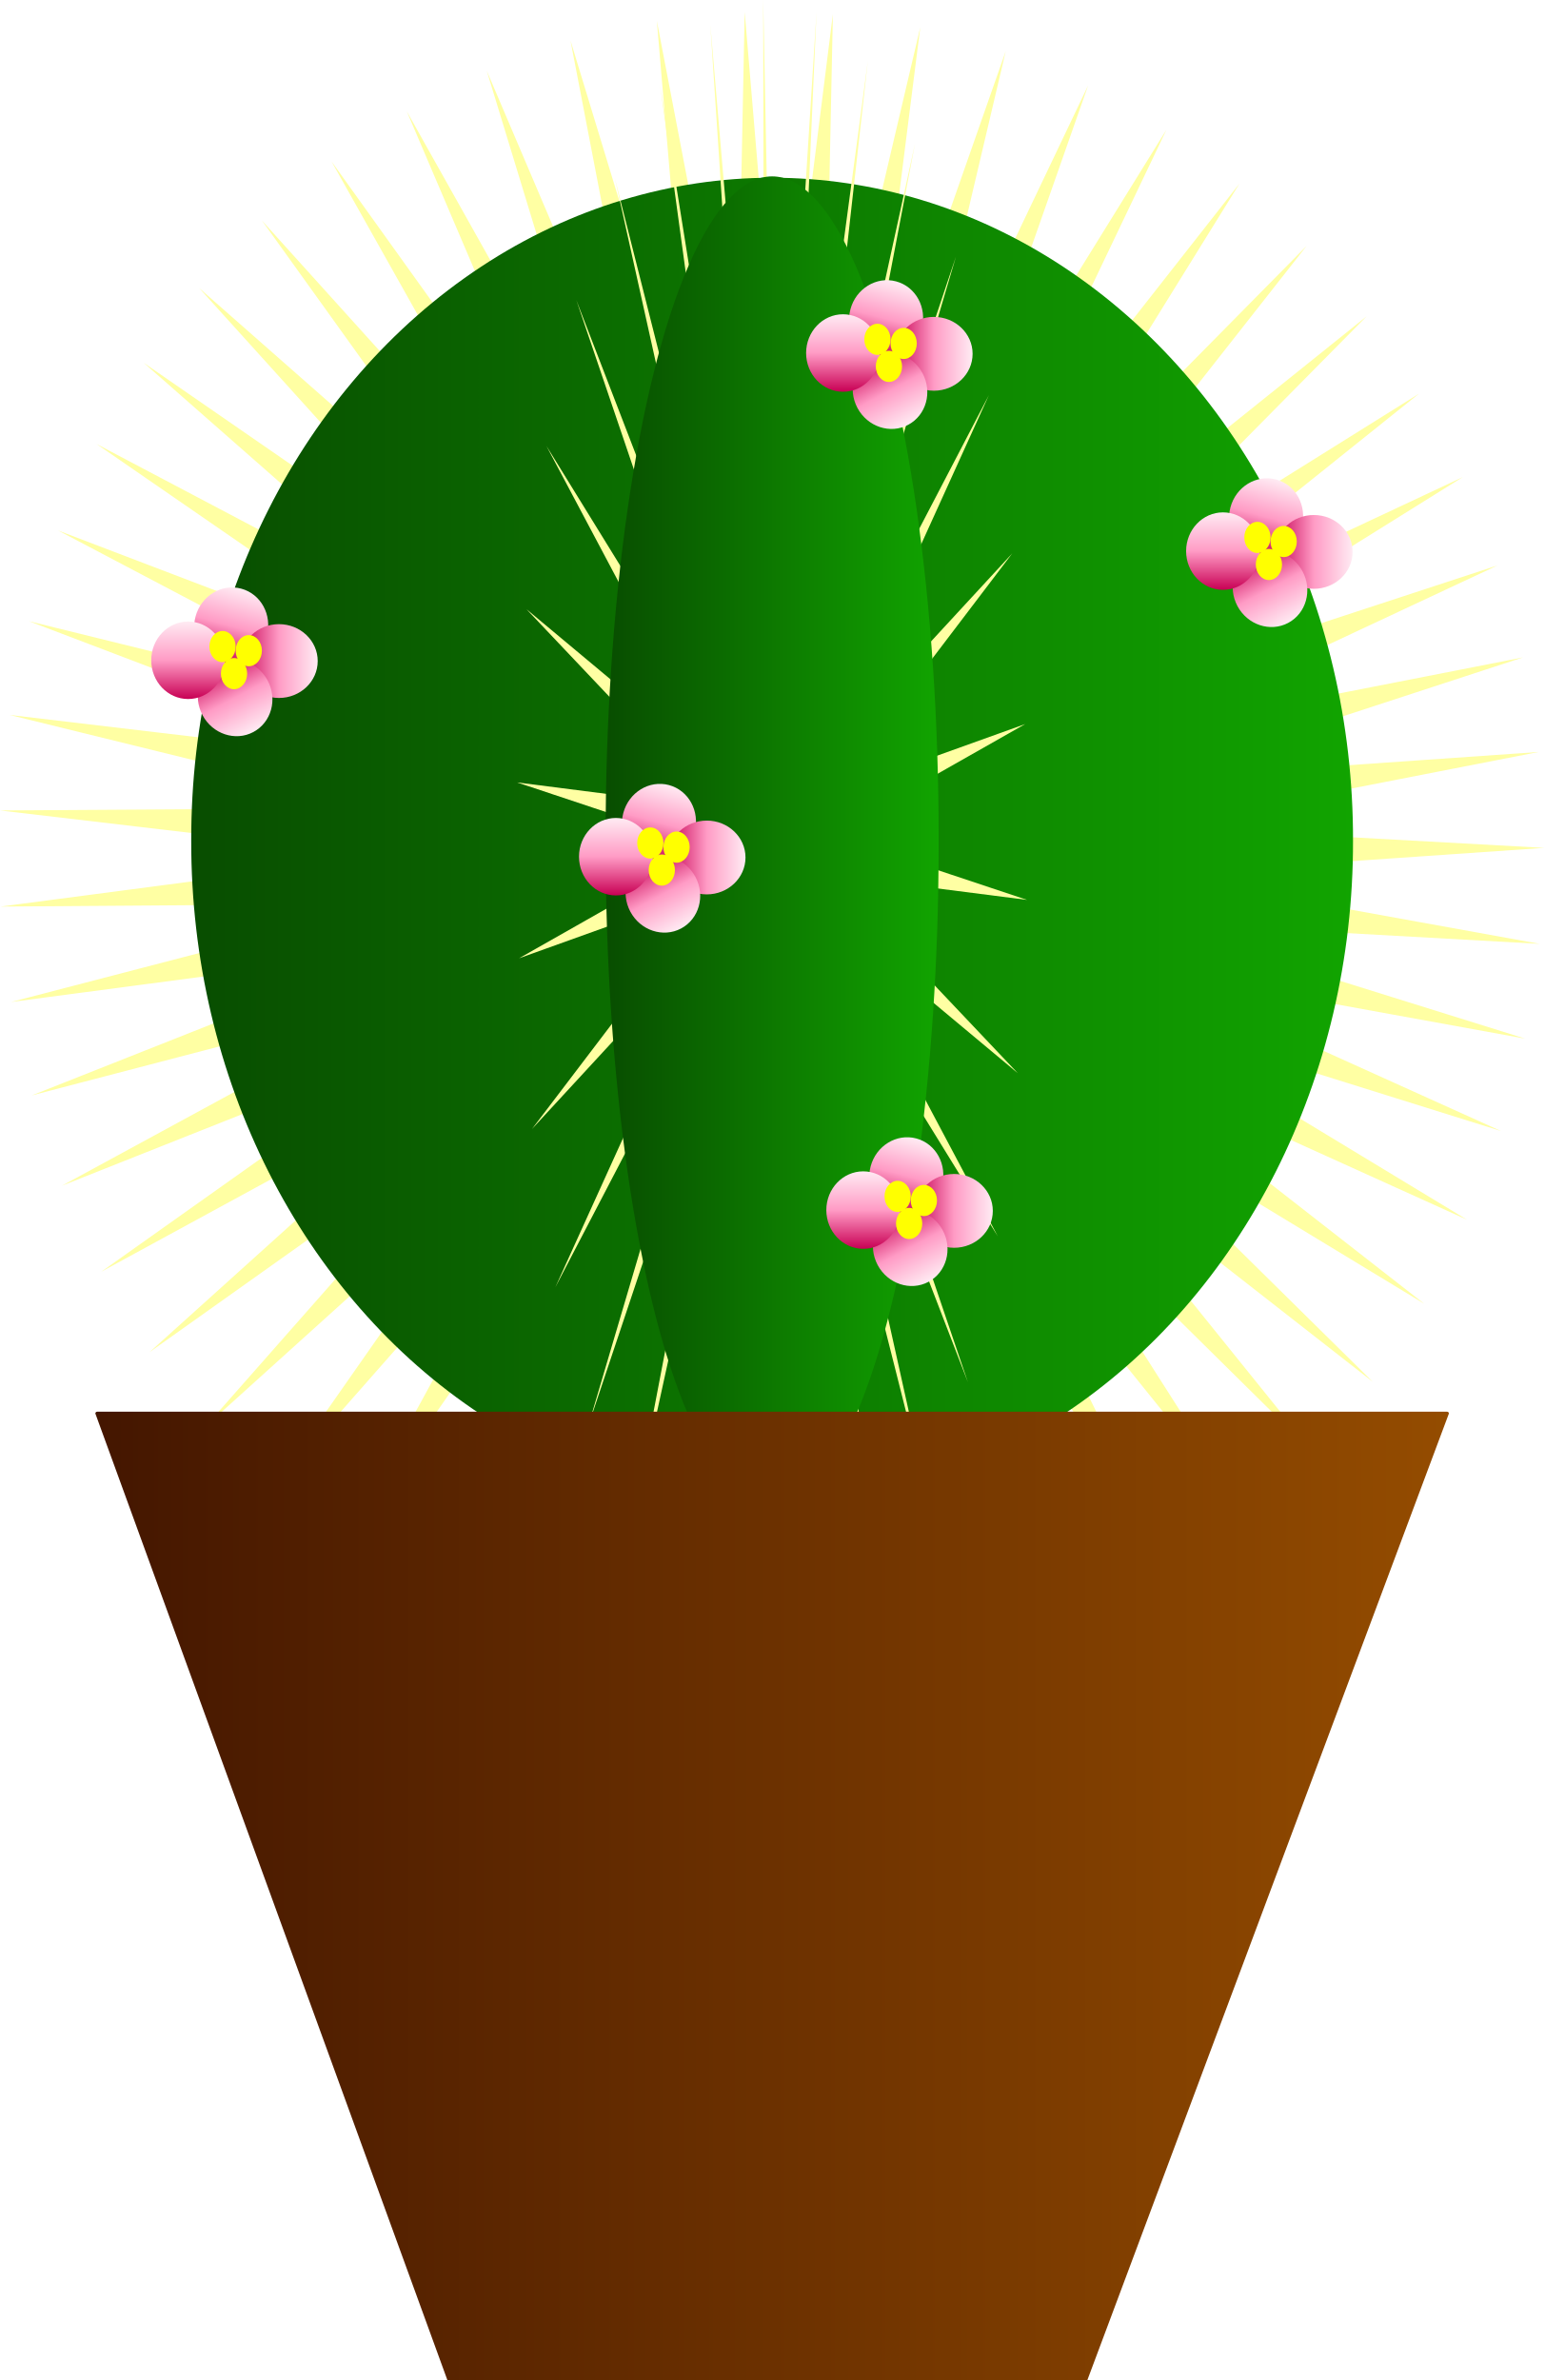
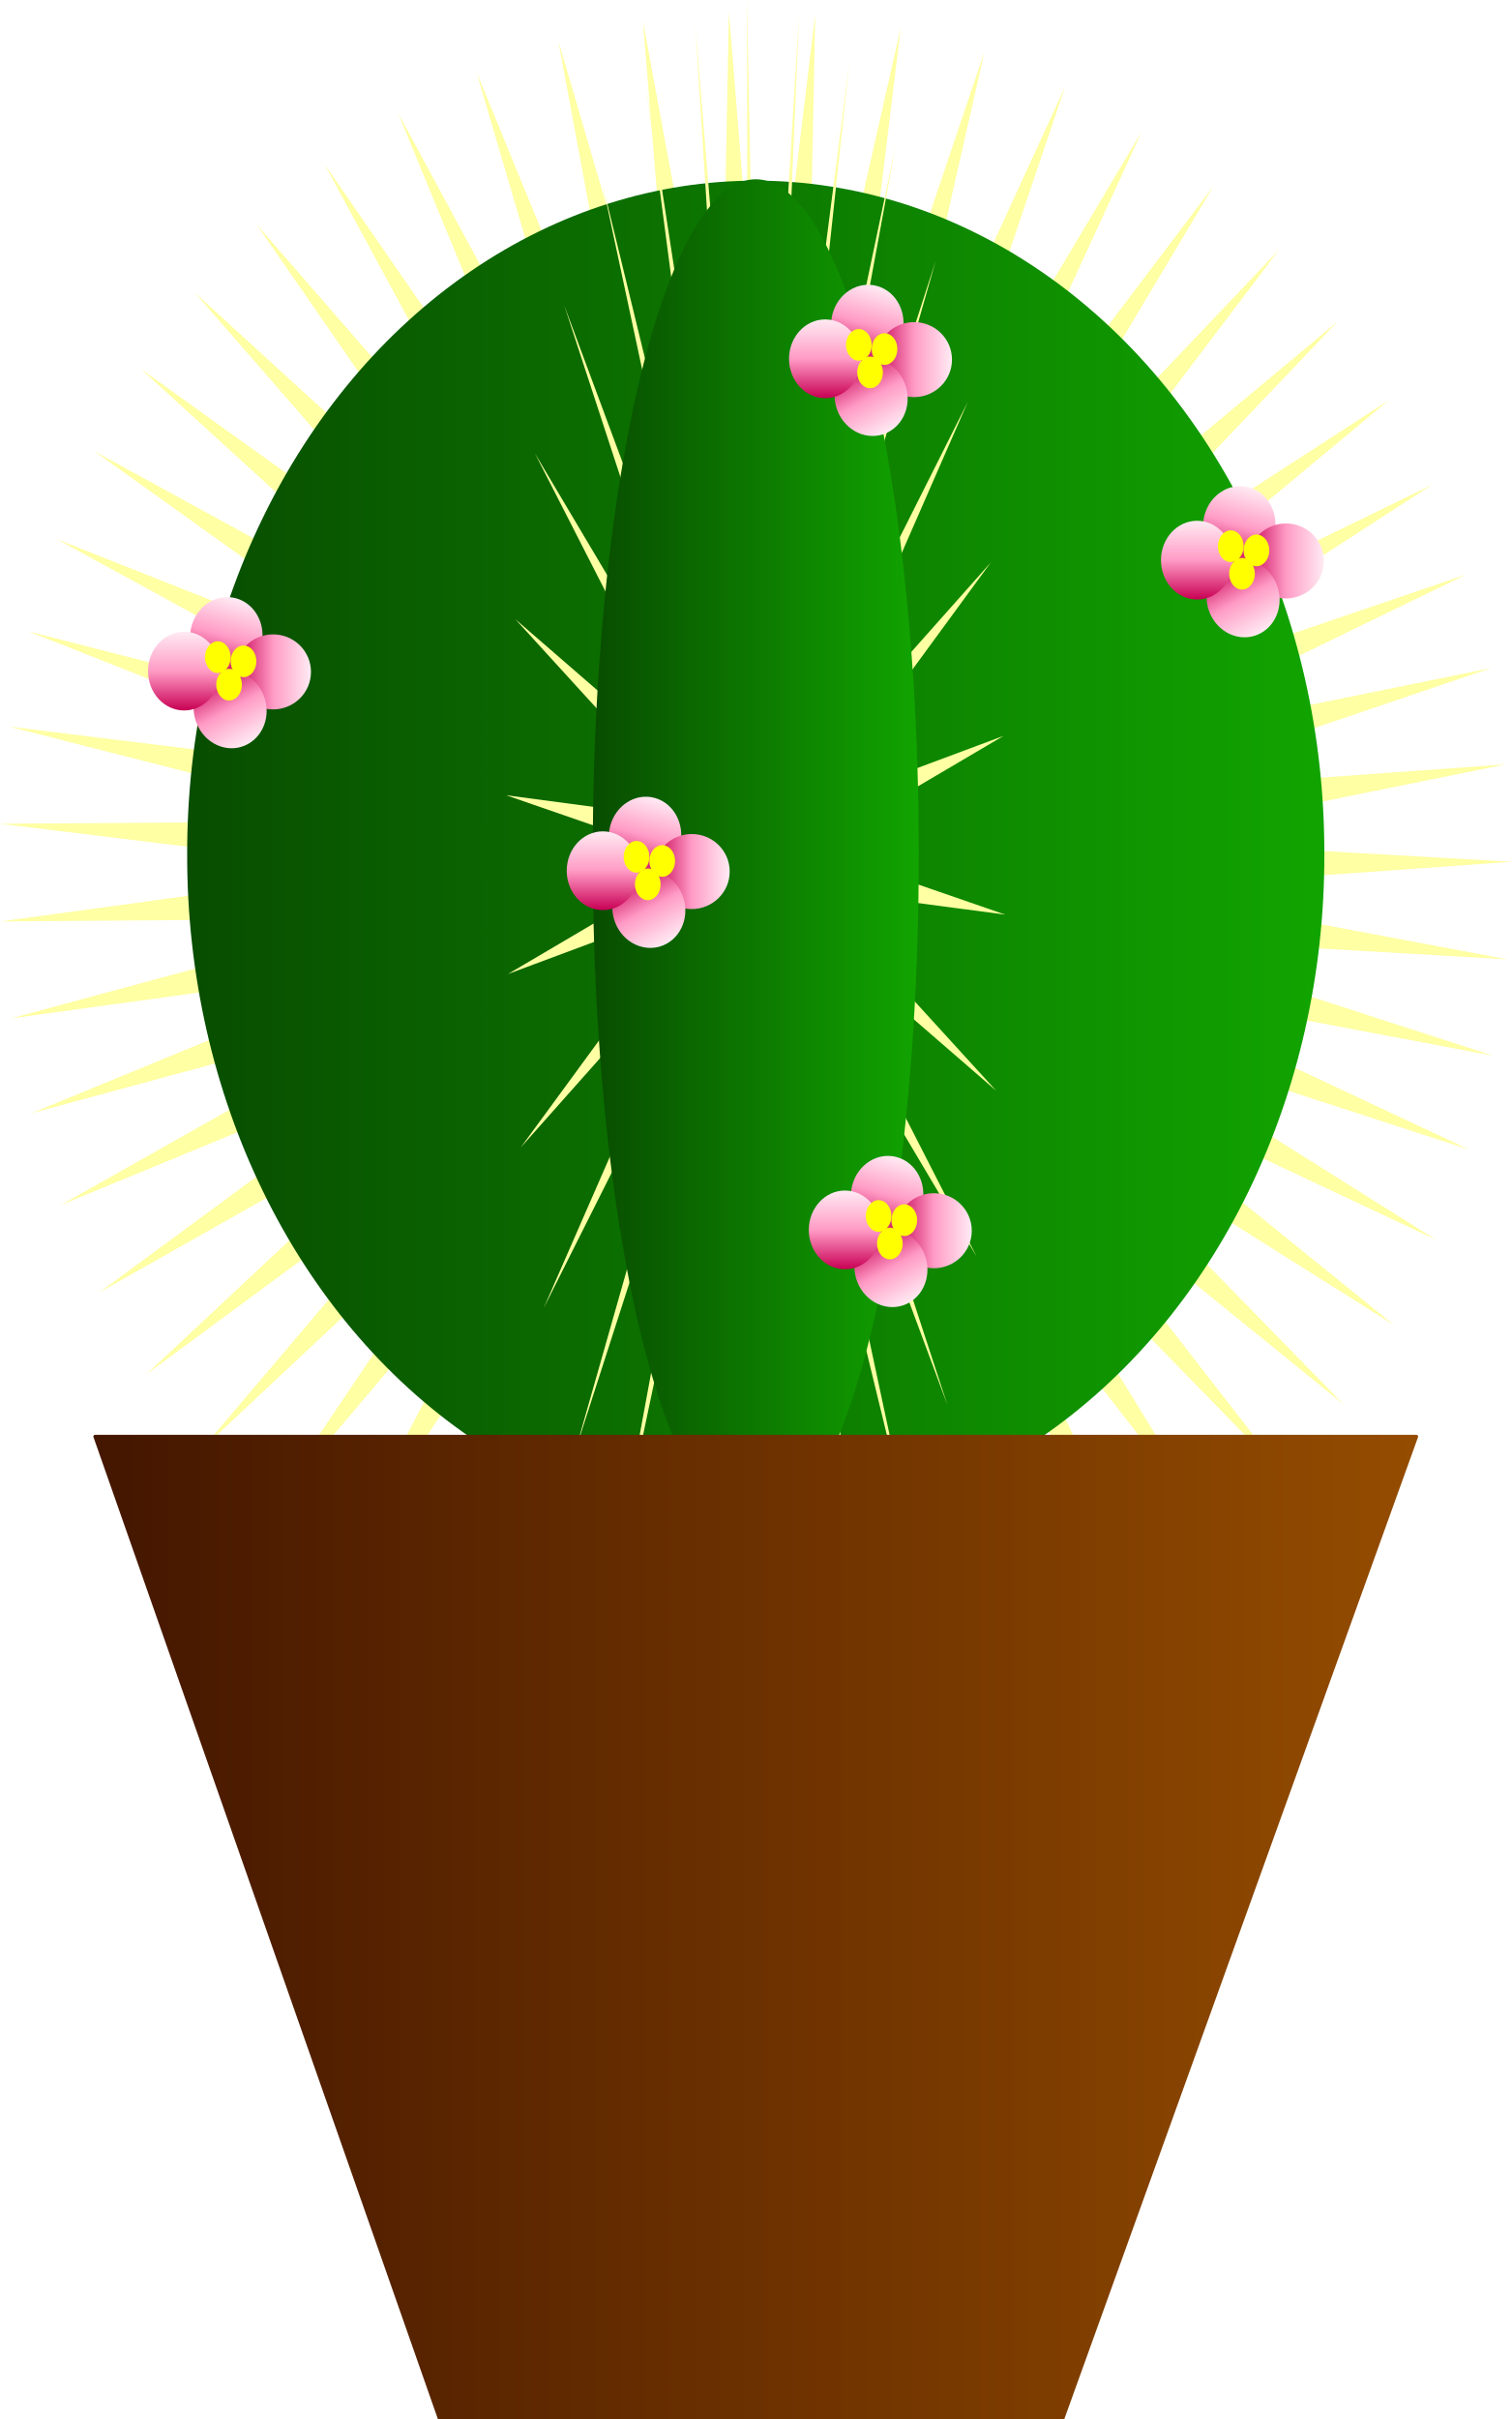
- <svg xmlns="http://www.w3.org/2000/svg" xmlns:xlink="http://www.w3.org/1999/xlink" width="391.162" height="602.822" id="svg2" version="1.0">
+ <svg xmlns="http://www.w3.org/2000/svg" xmlns:xlink="http://www.w3.org/1999/xlink" width="250" height="400" id="svg2" version="1.0">
  <defs id="defs4">
    <linearGradient id="linearGradient3229">
      <stop style="stop-color:#c80054;stop-opacity:1;" offset="0" id="stop3231" />
      <stop id="stop3243" offset="0.5" style="stop-color:#ff9bc5;stop-opacity:1;" />
      <stop style="stop-color:#ffebf3;stop-opacity:1;" offset="1" id="stop3233" />
    </linearGradient>
    <linearGradient id="linearGradient3170">
      <stop style="stop-color:#084d00;stop-opacity:1;" offset="0" id="stop3172" />
      <stop style="stop-color:#11a400;stop-opacity:1;" offset="1" id="stop3174" />
    </linearGradient>
    <linearGradient id="linearGradient3160">
      <stop style="stop-color:#441600;stop-opacity:1;" offset="0" id="stop3162" />
      <stop style="stop-color:#944c00;stop-opacity:1;" offset="1" id="stop3164" />
    </linearGradient>
-     <linearGradient xlink:href="#linearGradient3160" id="linearGradient3166" x1="200.619" y1="666.419" x2="543.476" y2="666.419" gradientUnits="userSpaceOnUse" />
+     <linearGradient xlink:href="#linearGradient3160" id="linearGradient3166" x1="200.619" y1="666.419" x2="543.476" y2="666.419" gradientUnits="userSpaceOnUse" gradientTransform="matrix(0.6391209,0,0,0.6635456,63.68293,265.4785)" />
    <linearGradient xlink:href="#linearGradient3170" id="linearGradient3176" x1="160" y1="363.791" x2="502.857" y2="363.791" gradientUnits="userSpaceOnUse" />
    <linearGradient xlink:href="#linearGradient3170" id="linearGradient3186" x1="306.038" y1="230.639" x2="407.247" y2="230.639" gradientUnits="userSpaceOnUse" />
    <linearGradient xlink:href="#linearGradient3229" id="linearGradient3278" gradientUnits="userSpaceOnUse" x1="156.08" y1="209.352" x2="175.706" y2="209.352" />
    <linearGradient xlink:href="#linearGradient3229" id="linearGradient3280" gradientUnits="userSpaceOnUse" x1="156.08" y1="209.352" x2="175.706" y2="209.352" />
    <linearGradient xlink:href="#linearGradient3229" id="linearGradient3282" gradientUnits="userSpaceOnUse" x1="156.08" y1="209.352" x2="175.706" y2="209.352" />
    <linearGradient xlink:href="#linearGradient3229" id="linearGradient3284" gradientUnits="userSpaceOnUse" x1="156.08" y1="209.352" x2="175.706" y2="209.352" />
    <linearGradient xlink:href="#linearGradient3229" id="linearGradient3286" gradientUnits="userSpaceOnUse" x1="156.08" y1="209.352" x2="175.706" y2="209.352" />
    <linearGradient xlink:href="#linearGradient3229" id="linearGradient3288" gradientUnits="userSpaceOnUse" x1="156.08" y1="209.352" x2="175.706" y2="209.352" />
    <linearGradient xlink:href="#linearGradient3229" id="linearGradient3290" gradientUnits="userSpaceOnUse" x1="156.08" y1="209.352" x2="175.706" y2="209.352" />
    <linearGradient xlink:href="#linearGradient3229" id="linearGradient3292" gradientUnits="userSpaceOnUse" x1="156.08" y1="209.352" x2="175.706" y2="209.352" />
    <linearGradient xlink:href="#linearGradient3229" id="linearGradient3310" gradientUnits="userSpaceOnUse" x1="156.08" y1="209.352" x2="175.706" y2="209.352" />
    <linearGradient xlink:href="#linearGradient3229" id="linearGradient3312" gradientUnits="userSpaceOnUse" x1="156.08" y1="209.352" x2="175.706" y2="209.352" />
    <linearGradient xlink:href="#linearGradient3229" id="linearGradient3314" gradientUnits="userSpaceOnUse" x1="156.08" y1="209.352" x2="175.706" y2="209.352" />
    <linearGradient xlink:href="#linearGradient3229" id="linearGradient3316" gradientUnits="userSpaceOnUse" x1="156.08" y1="209.352" x2="175.706" y2="209.352" />
    <linearGradient xlink:href="#linearGradient3229" id="linearGradient3334" gradientUnits="userSpaceOnUse" x1="156.08" y1="209.352" x2="175.706" y2="209.352" />
    <linearGradient xlink:href="#linearGradient3229" id="linearGradient3336" gradientUnits="userSpaceOnUse" x1="156.08" y1="209.352" x2="175.706" y2="209.352" />
    <linearGradient xlink:href="#linearGradient3229" id="linearGradient3338" gradientUnits="userSpaceOnUse" x1="156.08" y1="209.352" x2="175.706" y2="209.352" />
    <linearGradient xlink:href="#linearGradient3229" id="linearGradient3340" gradientUnits="userSpaceOnUse" x1="156.08" y1="209.352" x2="175.706" y2="209.352" />
    <linearGradient xlink:href="#linearGradient3229" id="linearGradient3358" gradientUnits="userSpaceOnUse" x1="156.08" y1="209.352" x2="175.706" y2="209.352" />
    <linearGradient xlink:href="#linearGradient3229" id="linearGradient3360" gradientUnits="userSpaceOnUse" x1="156.08" y1="209.352" x2="175.706" y2="209.352" />
    <linearGradient xlink:href="#linearGradient3229" id="linearGradient3362" gradientUnits="userSpaceOnUse" x1="156.08" y1="209.352" x2="175.706" y2="209.352" />
    <linearGradient xlink:href="#linearGradient3229" id="linearGradient3364" gradientUnits="userSpaceOnUse" x1="156.08" y1="209.352" x2="175.706" y2="209.352" />
  </defs>
-   <g id="layer1" transform="translate(-176.4661,-186.225)">
-     <g id="g3214">
+   <g id="layer1" transform="translate(-176.4661,-389.0472)">
+     <g id="g3214" transform="matrix(0.6391209,0,0,0.6635456,63.68293,265.4785)">
      <path transform="matrix(1,0,0,1.089307,163.48,140.5938)" d="M 328.93,394.502 L 264.107,320.59 L 310.565,407.231 L 254.59,326.411 L 290.868,417.784 L 244.47,331.11 L 270.096,426.022 L 233.881,334.625 L 248.521,431.84 L 222.961,336.91 L 226.424,435.16 L 211.851,337.935 L 204.092,435.939 L 200.697,337.687 L 181.816,434.168 L 189.643,336.169 L 159.888,429.869 L 178.835,333.401 L 138.593,423.098 L 168.413,329.419 L 118.208,413.944 L 158.513,324.275 L 99,402.526 L 149.263,318.036 L 81.219,388.993 L 140.785,310.783 L 65.096,373.521 L 133.189,302.611 L 50.842,356.312 L 126.574,293.626 L 38.642,337.591 L 121.027,283.946 L 28.656,317.6 L 116.619,273.697 L 21.014,296.602 L 113.408,263.012 L 15.815,274.87 L 111.436,252.031 L 13.127,252.686 L 110.729,240.896 L 12.986,230.341 L 111.295,229.753 L 15.393,208.126 L 113.128,218.748 L 20.316,186.329 L 116.203,208.023 L 27.692,165.236 L 120.481,197.719 L 37.425,145.121 L 125.906,187.969 L 49.386,126.247 L 132.407,178.902 L 63.422,108.859 L 139.899,170.635 L 79.348,93.184 L 148.284,163.275 L 96.957,79.427 L 157.454,156.919 L 116.019,67.767 L 167.289,151.651 L 136.286,58.356 L 177.66,147.537 L 157.494,51.317 L 188.432,144.633 L 179.366,46.741 L 199.465,142.975 L 201.617,44.688 L 210.616,142.586 L 223.957,45.185 L 221.737,143.47 L 246.095,48.225 L 232.686,145.617 L 267.742,53.769 L 243.319,148.997 L 288.616,61.744 L 253.497,153.568 L 308.445,72.047 L 263.087,159.269 L 326.97,84.543 L 271.965,166.026 L 343.95,99.069 L 280.015,173.751 L 359.163,115.436 L 287.132,182.343 L 372.412,133.43 L 293.224,191.69 L 383.523,152.818 L 298.209,201.671 L 392.351,173.346 L 302.025,212.156 L 398.782,194.746 L 304.621,223.007 L 402.732,216.74 L 305.963,234.083 L 404.148,239.04 L 306.033,245.239 L 403.014,261.357 L 304.832,256.332 L 399.343,283.399 L 302.373,267.214 L 393.183,304.879 L 298.691,277.746 L 384.615,325.517 L 293.831,287.789 L 373.75,345.043 L 287.859,297.213 L 360.73,363.204 L 280.851,305.895 L 345.725,379.762 L 272.899,313.721 L 328.93,394.502 z" id="path3168" style="fill:#ffffa3;fill-opacity:1;stroke:none;stroke-width:1.25;stroke-linecap:round;stroke-linejoin:miter;stroke-miterlimit:4;stroke-dasharray:none;stroke-dashoffset:0;stroke-opacity:1" />
      <path transform="matrix(0.8583333,0,0,0.8142361,87.57109,102.9364)" d="M 502.857,363.791 A 171.429,205.714 0 1 1 160,363.791 A 171.429,205.714 0 1 1 502.857,363.791 z" id="path2385" style="fill:url(#linearGradient3176);fill-opacity:1;stroke:none;stroke-width:1.25;stroke-linecap:round;stroke-linejoin:miter;stroke-miterlimit:4;stroke-dasharray:none;stroke-dashoffset:0;stroke-opacity:1" />
      <path transform="matrix(0.3307966,0,0,1.089307,303.095,137.5463)" d="M 328.93,394.502 L 232.195,278.291 L 294.232,416.182 L 223.772,282.398 L 255.785,430.175 L 214.68,284.665 L 215.269,435.868 L 205.315,284.992 L 174.454,433.013 L 196.087,283.364 L 135.125,421.735 L 187.399,279.854 L 99,402.526 L 179.631,274.614 L 67.658,376.226 L 173.121,267.873 L 42.47,343.984 L 168.156,259.926 L 24.535,307.21 L 164.951,251.121 L 14.638,267.511 L 163.647,241.841 L 13.211,226.622 L 164.301,232.494 L 20.316,186.329 L 166.884,223.486 L 35.644,148.394 L 171.284,215.212 L 58.524,114.475 L 177.307,208.034 L 87.956,86.054 L 184.691,202.265 L 122.654,64.374 L 193.114,198.158 L 161.101,50.381 L 202.206,195.891 L 201.617,44.688 L 211.571,195.564 L 242.432,47.543 L 220.799,197.192 L 281.761,58.821 L 229.487,200.702 L 317.886,78.03 L 237.255,205.942 L 349.227,104.33 L 243.765,212.683 L 374.416,136.572 L 248.73,220.63 L 392.351,173.346 L 251.935,229.435 L 402.248,213.045 L 253.239,238.715 L 403.675,253.934 L 252.585,248.062 L 396.57,294.227 L 250.002,257.07 L 381.242,332.162 L 245.602,265.344 L 358.362,366.081 L 239.579,272.522 L 328.93,394.502 z" id="path3188" style="fill:#ffffa3;fill-opacity:1;stroke:none;stroke-width:1.25;stroke-linecap:round;stroke-linejoin:miter;stroke-miterlimit:4;stroke-dasharray:none;stroke-dashoffset:0;stroke-opacity:1" />
      <path transform="matrix(0.8334481,0,0,0.9859493,74.80441,171.7495)" d="M 407.247,230.639 A 50.605,169.887 0 1 1 306.038,230.639 A 50.605,169.887 0 1 1 407.247,230.639 z" id="path3178" style="fill:url(#linearGradient3186);fill-opacity:1;stroke:none;stroke-width:1.25;stroke-linecap:round;stroke-linejoin:miter;stroke-miterlimit:4;stroke-dasharray:none;stroke-dashoffset:0;stroke-opacity:1" />
    </g>
-     <path style="fill:url(#linearGradient3166);fill-opacity:1;stroke:none;stroke-width:1.25;stroke-linecap:round;stroke-linejoin:miter;stroke-miterlimit:4;stroke-dashoffset:0;stroke-opacity:1" d="M 201.077,543.791 L 543.018,543.791 C 543.272,543.791 543.476,543.995 543.476,544.249 L 451.905,789.047 L 289.779,789.047 L 200.619,544.249 C 200.619,543.995 200.823,543.791 201.077,543.791 z" id="rect2383" />
+     <path style="fill:url(#linearGradient3166);fill-opacity:1;stroke:none;stroke-width:1.25;stroke-linecap:round;stroke-linejoin:miter;stroke-miterlimit:4;stroke-dashoffset:0;stroke-opacity:1" d="M 192.195,626.308 L 410.737,626.308 C 410.899,626.308 411.03,626.444 411.03,626.612 L 352.505,789.047 L 248.887,789.047 L 191.903,626.612 C 191.903,626.444 192.033,626.308 192.195,626.308 z" id="rect2383" />
  </g>
-   <g id="layer2">
-     <g id="g3253" transform="translate(1.023985,-1.023985)">
+   <g id="layer2" transform="translate(3.005439e-6,-202.8223)">
+     <g id="g3253" transform="matrix(0.6391209,0,0,0.6635456,0.654452,202.1428)">
      <path transform="matrix(0.258819,-0.9659258,0.9659258,0.258819,-79.26204,315.4082)" d="M 175.706,209.352 A 9.813,9.346 0 1 1 156.08,209.352 A 9.813,9.346 0 1 1 175.706,209.352 z" id="path3210" style="fill:url(#linearGradient3286);fill-opacity:1;stroke:none;stroke-width:1.25;stroke-linecap:round;stroke-linejoin:miter;stroke-miterlimit:4;stroke-dasharray:none;stroke-dashoffset:0;stroke-opacity:1" />
      <path transform="translate(12.10336,8.86326)" d="M 175.706,209.352 A 9.813,9.346 0 1 1 156.08,209.352 A 9.813,9.346 0 1 1 175.706,209.352 z" id="path3212" style="fill:url(#linearGradient3288);fill-opacity:1;stroke:none;stroke-width:1.25;stroke-linecap:round;stroke-linejoin:miter;stroke-miterlimit:4;stroke-dasharray:none;stroke-dashoffset:0;stroke-opacity:1" />
      <path transform="matrix(0.4699347,0.8827012,-0.8827012,0.4699347,273.7246,-17.2837)" d="M 175.706,209.352 A 9.813,9.346 0 1 1 156.08,209.352 A 9.813,9.346 0 1 1 175.706,209.352 z" id="path3220" style="fill:url(#linearGradient3290);fill-opacity:1;stroke:none;stroke-width:1.25;stroke-linecap:round;stroke-linejoin:miter;stroke-miterlimit:4;stroke-dasharray:none;stroke-dashoffset:0;stroke-opacity:1" />
      <path transform="matrix(0,-1,1,0,-54.36738,383.9086)" d="M 175.706,209.352 A 9.813,9.346 0 1 1 156.08,209.352 A 9.813,9.346 0 1 1 175.706,209.352 z" id="path3222" style="fill:url(#linearGradient3292);fill-opacity:1;stroke:none;stroke-width:1.25;stroke-linecap:round;stroke-linejoin:miter;stroke-miterlimit:4;stroke-dasharray:none;stroke-dashoffset:0;stroke-opacity:1" />
      <path d="M 167.028,214.546 A 3.324,3.947 0 1 1 160.38,214.546 A 3.324,3.947 0 1 1 167.028,214.546 z" id="path3245" style="fill:#ffff00;fill-opacity:1;stroke:none;stroke-width:1.25;stroke-linecap:round;stroke-linejoin:miter;stroke-miterlimit:4;stroke-dasharray:none;stroke-dashoffset:0;stroke-opacity:1" />
      <path transform="translate(6.647863,1.038725)" d="M 167.028,214.546 A 3.324,3.947 0 1 1 160.38,214.546 A 3.324,3.947 0 1 1 167.028,214.546 z" id="path3249" style="fill:#ffff00;fill-opacity:1;stroke:none;stroke-width:1.25;stroke-linecap:round;stroke-linejoin:miter;stroke-miterlimit:4;stroke-dasharray:none;stroke-dashoffset:0;stroke-opacity:1" />
      <path transform="translate(2.908442,6.855603)" d="M 167.028,214.546 A 3.324,3.947 0 1 1 160.38,214.546 A 3.324,3.947 0 1 1 167.028,214.546 z" id="path3251" style="fill:#ffff00;fill-opacity:1;stroke:none;stroke-width:1.25;stroke-linecap:round;stroke-linejoin:miter;stroke-miterlimit:4;stroke-dasharray:none;stroke-dashoffset:0;stroke-opacity:1" />
    </g>
-     <g id="g3262" transform="translate(154.8071,-78.42534)">
+     <g id="g3262" transform="matrix(0.6391209,0,0,0.6635456,98.94043,150.7835)">
      <path transform="matrix(0.258819,-0.9659258,0.9659258,0.258819,-79.26204,315.4082)" d="M 175.706,209.352 A 9.813,9.346 0 1 1 156.08,209.352 A 9.813,9.346 0 1 1 175.706,209.352 z" id="path3264" style="fill:url(#linearGradient3278);fill-opacity:1;stroke:none;stroke-width:1.25;stroke-linecap:round;stroke-linejoin:miter;stroke-miterlimit:4;stroke-dasharray:none;stroke-dashoffset:0;stroke-opacity:1" />
      <path transform="translate(12.10336,8.86326)" d="M 175.706,209.352 A 9.813,9.346 0 1 1 156.08,209.352 A 9.813,9.346 0 1 1 175.706,209.352 z" id="path3266" style="fill:url(#linearGradient3280);fill-opacity:1;stroke:none;stroke-width:1.25;stroke-linecap:round;stroke-linejoin:miter;stroke-miterlimit:4;stroke-dasharray:none;stroke-dashoffset:0;stroke-opacity:1" />
      <path transform="matrix(0.4699347,0.8827012,-0.8827012,0.4699347,273.7246,-17.2837)" d="M 175.706,209.352 A 9.813,9.346 0 1 1 156.08,209.352 A 9.813,9.346 0 1 1 175.706,209.352 z" id="path3268" style="fill:url(#linearGradient3282);fill-opacity:1;stroke:none;stroke-width:1.25;stroke-linecap:round;stroke-linejoin:miter;stroke-miterlimit:4;stroke-dasharray:none;stroke-dashoffset:0;stroke-opacity:1" />
      <path transform="matrix(0,-1,1,0,-54.36738,383.9086)" d="M 175.706,209.352 A 9.813,9.346 0 1 1 156.08,209.352 A 9.813,9.346 0 1 1 175.706,209.352 z" id="path3270" style="fill:url(#linearGradient3284);fill-opacity:1;stroke:none;stroke-width:1.25;stroke-linecap:round;stroke-linejoin:miter;stroke-miterlimit:4;stroke-dasharray:none;stroke-dashoffset:0;stroke-opacity:1" />
      <path d="M 167.028,214.546 A 3.324,3.947 0 1 1 160.38,214.546 A 3.324,3.947 0 1 1 167.028,214.546 z" id="path3272" style="fill:#ffff00;fill-opacity:1;stroke:none;stroke-width:1.25;stroke-linecap:round;stroke-linejoin:miter;stroke-miterlimit:4;stroke-dasharray:none;stroke-dashoffset:0;stroke-opacity:1" />
      <path transform="translate(6.647863,1.038725)" d="M 167.028,214.546 A 3.324,3.947 0 1 1 160.38,214.546 A 3.324,3.947 0 1 1 167.028,214.546 z" id="path3274" style="fill:#ffff00;fill-opacity:1;stroke:none;stroke-width:1.25;stroke-linecap:round;stroke-linejoin:miter;stroke-miterlimit:4;stroke-dasharray:none;stroke-dashoffset:0;stroke-opacity:1" />
      <path transform="translate(2.908442,6.855603)" d="M 167.028,214.546 A 3.324,3.947 0 1 1 160.38,214.546 A 3.324,3.947 0 1 1 167.028,214.546 z" id="path3276" style="fill:#ffff00;fill-opacity:1;stroke:none;stroke-width:1.25;stroke-linecap:round;stroke-linejoin:miter;stroke-miterlimit:4;stroke-dasharray:none;stroke-dashoffset:0;stroke-opacity:1" />
    </g>
-     <g id="g3294" transform="translate(-107.3331,-50.77775)">
+     <g id="g3294" transform="matrix(0.6391209,0,0,0.6635456,-68.59883,169.1289)">
      <path transform="matrix(0.258819,-0.9659258,0.9659258,0.258819,-79.26204,315.4082)" d="M 175.706,209.352 A 9.813,9.346 0 1 1 156.08,209.352 A 9.813,9.346 0 1 1 175.706,209.352 z" id="path3296" style="fill:url(#linearGradient3310);fill-opacity:1;stroke:none;stroke-width:1.25;stroke-linecap:round;stroke-linejoin:miter;stroke-miterlimit:4;stroke-dasharray:none;stroke-dashoffset:0;stroke-opacity:1" />
      <path transform="translate(12.10336,8.86326)" d="M 175.706,209.352 A 9.813,9.346 0 1 1 156.08,209.352 A 9.813,9.346 0 1 1 175.706,209.352 z" id="path3298" style="fill:url(#linearGradient3312);fill-opacity:1;stroke:none;stroke-width:1.25;stroke-linecap:round;stroke-linejoin:miter;stroke-miterlimit:4;stroke-dasharray:none;stroke-dashoffset:0;stroke-opacity:1" />
      <path transform="matrix(0.4699347,0.8827012,-0.8827012,0.4699347,273.7246,-17.2837)" d="M 175.706,209.352 A 9.813,9.346 0 1 1 156.08,209.352 A 9.813,9.346 0 1 1 175.706,209.352 z" id="path3300" style="fill:url(#linearGradient3314);fill-opacity:1;stroke:none;stroke-width:1.25;stroke-linecap:round;stroke-linejoin:miter;stroke-miterlimit:4;stroke-dasharray:none;stroke-dashoffset:0;stroke-opacity:1" />
      <path transform="matrix(0,-1,1,0,-54.36738,383.9086)" d="M 175.706,209.352 A 9.813,9.346 0 1 1 156.08,209.352 A 9.813,9.346 0 1 1 175.706,209.352 z" id="path3302" style="fill:url(#linearGradient3316);fill-opacity:1;stroke:none;stroke-width:1.25;stroke-linecap:round;stroke-linejoin:miter;stroke-miterlimit:4;stroke-dasharray:none;stroke-dashoffset:0;stroke-opacity:1" />
      <path d="M 167.028,214.546 A 3.324,3.947 0 1 1 160.38,214.546 A 3.324,3.947 0 1 1 167.028,214.546 z" id="path3304" style="fill:#ffff00;fill-opacity:1;stroke:none;stroke-width:1.25;stroke-linecap:round;stroke-linejoin:miter;stroke-miterlimit:4;stroke-dasharray:none;stroke-dashoffset:0;stroke-opacity:1" />
      <path transform="translate(6.647863,1.038725)" d="M 167.028,214.546 A 3.324,3.947 0 1 1 160.38,214.546 A 3.324,3.947 0 1 1 167.028,214.546 z" id="path3306" style="fill:#ffff00;fill-opacity:1;stroke:none;stroke-width:1.25;stroke-linecap:round;stroke-linejoin:miter;stroke-miterlimit:4;stroke-dasharray:none;stroke-dashoffset:0;stroke-opacity:1" />
      <path transform="translate(2.908442,6.855603)" d="M 167.028,214.546 A 3.324,3.947 0 1 1 160.38,214.546 A 3.324,3.947 0 1 1 167.028,214.546 z" id="path3308" style="fill:#ffff00;fill-opacity:1;stroke:none;stroke-width:1.25;stroke-linecap:round;stroke-linejoin:miter;stroke-miterlimit:4;stroke-dasharray:none;stroke-dashoffset:0;stroke-opacity:1" />
    </g>
-     <g id="g3318" transform="translate(58.55247,-128.6006)">
+     <g id="g3318" transform="matrix(0.6391209,0,0,0.6635456,37.42211,117.4899)">
      <path transform="matrix(0.258819,-0.9659258,0.9659258,0.258819,-79.26204,315.4082)" d="M 175.706,209.352 A 9.813,9.346 0 1 1 156.08,209.352 A 9.813,9.346 0 1 1 175.706,209.352 z" id="path3320" style="fill:url(#linearGradient3334);fill-opacity:1;stroke:none;stroke-width:1.25;stroke-linecap:round;stroke-linejoin:miter;stroke-miterlimit:4;stroke-dasharray:none;stroke-dashoffset:0;stroke-opacity:1" />
      <path transform="translate(12.10336,8.86326)" d="M 175.706,209.352 A 9.813,9.346 0 1 1 156.08,209.352 A 9.813,9.346 0 1 1 175.706,209.352 z" id="path3322" style="fill:url(#linearGradient3336);fill-opacity:1;stroke:none;stroke-width:1.25;stroke-linecap:round;stroke-linejoin:miter;stroke-miterlimit:4;stroke-dasharray:none;stroke-dashoffset:0;stroke-opacity:1" />
      <path transform="matrix(0.4699347,0.8827012,-0.8827012,0.4699347,273.7246,-17.2837)" d="M 175.706,209.352 A 9.813,9.346 0 1 1 156.08,209.352 A 9.813,9.346 0 1 1 175.706,209.352 z" id="path3324" style="fill:url(#linearGradient3338);fill-opacity:1;stroke:none;stroke-width:1.25;stroke-linecap:round;stroke-linejoin:miter;stroke-miterlimit:4;stroke-dasharray:none;stroke-dashoffset:0;stroke-opacity:1" />
      <path transform="matrix(0,-1,1,0,-54.36738,383.9086)" d="M 175.706,209.352 A 9.813,9.346 0 1 1 156.08,209.352 A 9.813,9.346 0 1 1 175.706,209.352 z" id="path3326" style="fill:url(#linearGradient3340);fill-opacity:1;stroke:none;stroke-width:1.25;stroke-linecap:round;stroke-linejoin:miter;stroke-miterlimit:4;stroke-dasharray:none;stroke-dashoffset:0;stroke-opacity:1" />
      <path d="M 167.028,214.546 A 3.324,3.947 0 1 1 160.38,214.546 A 3.324,3.947 0 1 1 167.028,214.546 z" id="path3328" style="fill:#ffff00;fill-opacity:1;stroke:none;stroke-width:1.25;stroke-linecap:round;stroke-linejoin:miter;stroke-miterlimit:4;stroke-dasharray:none;stroke-dashoffset:0;stroke-opacity:1" />
      <path transform="translate(6.647863,1.038725)" d="M 167.028,214.546 A 3.324,3.947 0 1 1 160.38,214.546 A 3.324,3.947 0 1 1 167.028,214.546 z" id="path3330" style="fill:#ffff00;fill-opacity:1;stroke:none;stroke-width:1.25;stroke-linecap:round;stroke-linejoin:miter;stroke-miterlimit:4;stroke-dasharray:none;stroke-dashoffset:0;stroke-opacity:1" />
      <path transform="translate(2.908442,6.855603)" d="M 167.028,214.546 A 3.324,3.947 0 1 1 160.38,214.546 A 3.324,3.947 0 1 1 167.028,214.546 z" id="path3332" style="fill:#ffff00;fill-opacity:1;stroke:none;stroke-width:1.25;stroke-linecap:round;stroke-linejoin:miter;stroke-miterlimit:4;stroke-dasharray:none;stroke-dashoffset:0;stroke-opacity:1" />
    </g>
-     <g id="g3342" transform="translate(63.67239,88.48421)">
+     <g id="g3342" transform="matrix(0.6391209,0,0,0.6635456,40.69436,261.5356)">
      <path transform="matrix(0.258819,-0.9659258,0.9659258,0.258819,-79.26204,315.4082)" d="M 175.706,209.352 A 9.813,9.346 0 1 1 156.08,209.352 A 9.813,9.346 0 1 1 175.706,209.352 z" id="path3344" style="fill:url(#linearGradient3358);fill-opacity:1;stroke:none;stroke-width:1.25;stroke-linecap:round;stroke-linejoin:miter;stroke-miterlimit:4;stroke-dasharray:none;stroke-dashoffset:0;stroke-opacity:1" />
      <path transform="translate(12.10336,8.86326)" d="M 175.706,209.352 A 9.813,9.346 0 1 1 156.08,209.352 A 9.813,9.346 0 1 1 175.706,209.352 z" id="path3346" style="fill:url(#linearGradient3360);fill-opacity:1;stroke:none;stroke-width:1.25;stroke-linecap:round;stroke-linejoin:miter;stroke-miterlimit:4;stroke-dasharray:none;stroke-dashoffset:0;stroke-opacity:1" />
      <path transform="matrix(0.4699347,0.8827012,-0.8827012,0.4699347,273.7246,-17.2837)" d="M 175.706,209.352 A 9.813,9.346 0 1 1 156.08,209.352 A 9.813,9.346 0 1 1 175.706,209.352 z" id="path3348" style="fill:url(#linearGradient3362);fill-opacity:1;stroke:none;stroke-width:1.25;stroke-linecap:round;stroke-linejoin:miter;stroke-miterlimit:4;stroke-dasharray:none;stroke-dashoffset:0;stroke-opacity:1" />
      <path transform="matrix(0,-1,1,0,-54.36738,383.9086)" d="M 175.706,209.352 A 9.813,9.346 0 1 1 156.08,209.352 A 9.813,9.346 0 1 1 175.706,209.352 z" id="path3350" style="fill:url(#linearGradient3364);fill-opacity:1;stroke:none;stroke-width:1.25;stroke-linecap:round;stroke-linejoin:miter;stroke-miterlimit:4;stroke-dasharray:none;stroke-dashoffset:0;stroke-opacity:1" />
      <path d="M 167.028,214.546 A 3.324,3.947 0 1 1 160.38,214.546 A 3.324,3.947 0 1 1 167.028,214.546 z" id="path3352" style="fill:#ffff00;fill-opacity:1;stroke:none;stroke-width:1.25;stroke-linecap:round;stroke-linejoin:miter;stroke-miterlimit:4;stroke-dasharray:none;stroke-dashoffset:0;stroke-opacity:1" />
      <path transform="translate(6.647863,1.038725)" d="M 167.028,214.546 A 3.324,3.947 0 1 1 160.38,214.546 A 3.324,3.947 0 1 1 167.028,214.546 z" id="path3354" style="fill:#ffff00;fill-opacity:1;stroke:none;stroke-width:1.25;stroke-linecap:round;stroke-linejoin:miter;stroke-miterlimit:4;stroke-dasharray:none;stroke-dashoffset:0;stroke-opacity:1" />
      <path transform="translate(2.908442,6.855603)" d="M 167.028,214.546 A 3.324,3.947 0 1 1 160.38,214.546 A 3.324,3.947 0 1 1 167.028,214.546 z" id="path3356" style="fill:#ffff00;fill-opacity:1;stroke:none;stroke-width:1.25;stroke-linecap:round;stroke-linejoin:miter;stroke-miterlimit:4;stroke-dasharray:none;stroke-dashoffset:0;stroke-opacity:1" />
    </g>
  </g>
</svg>
